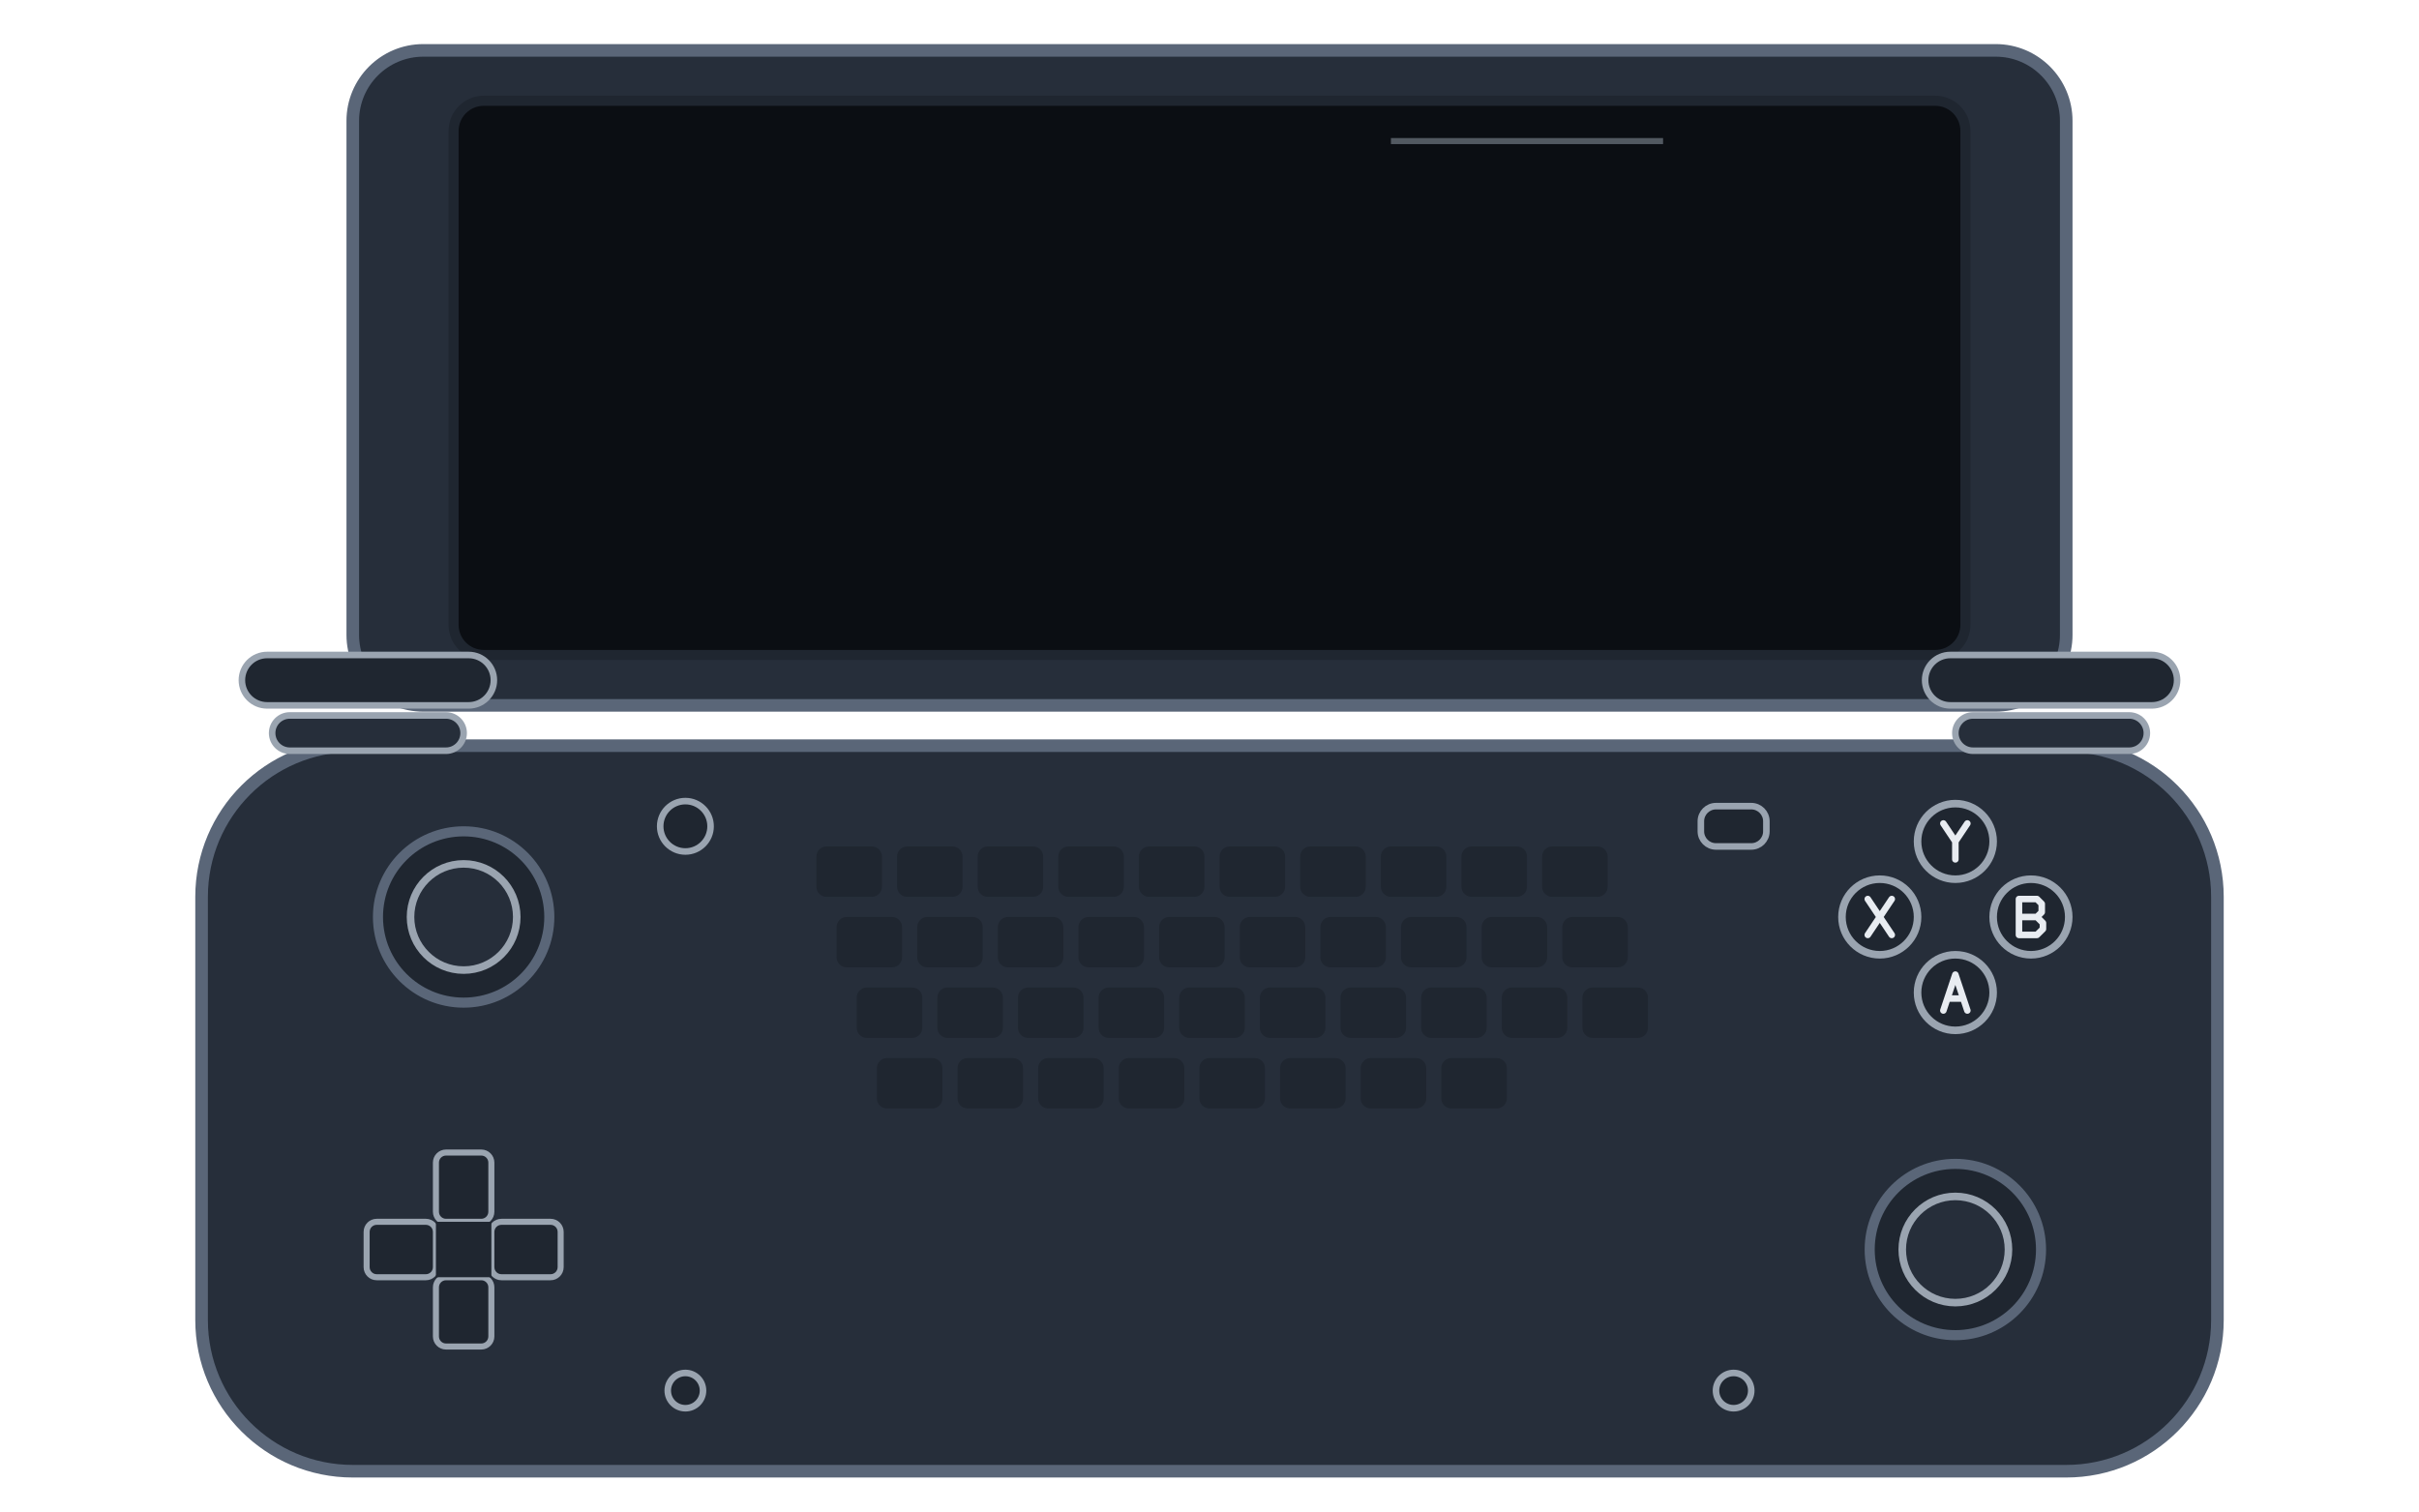
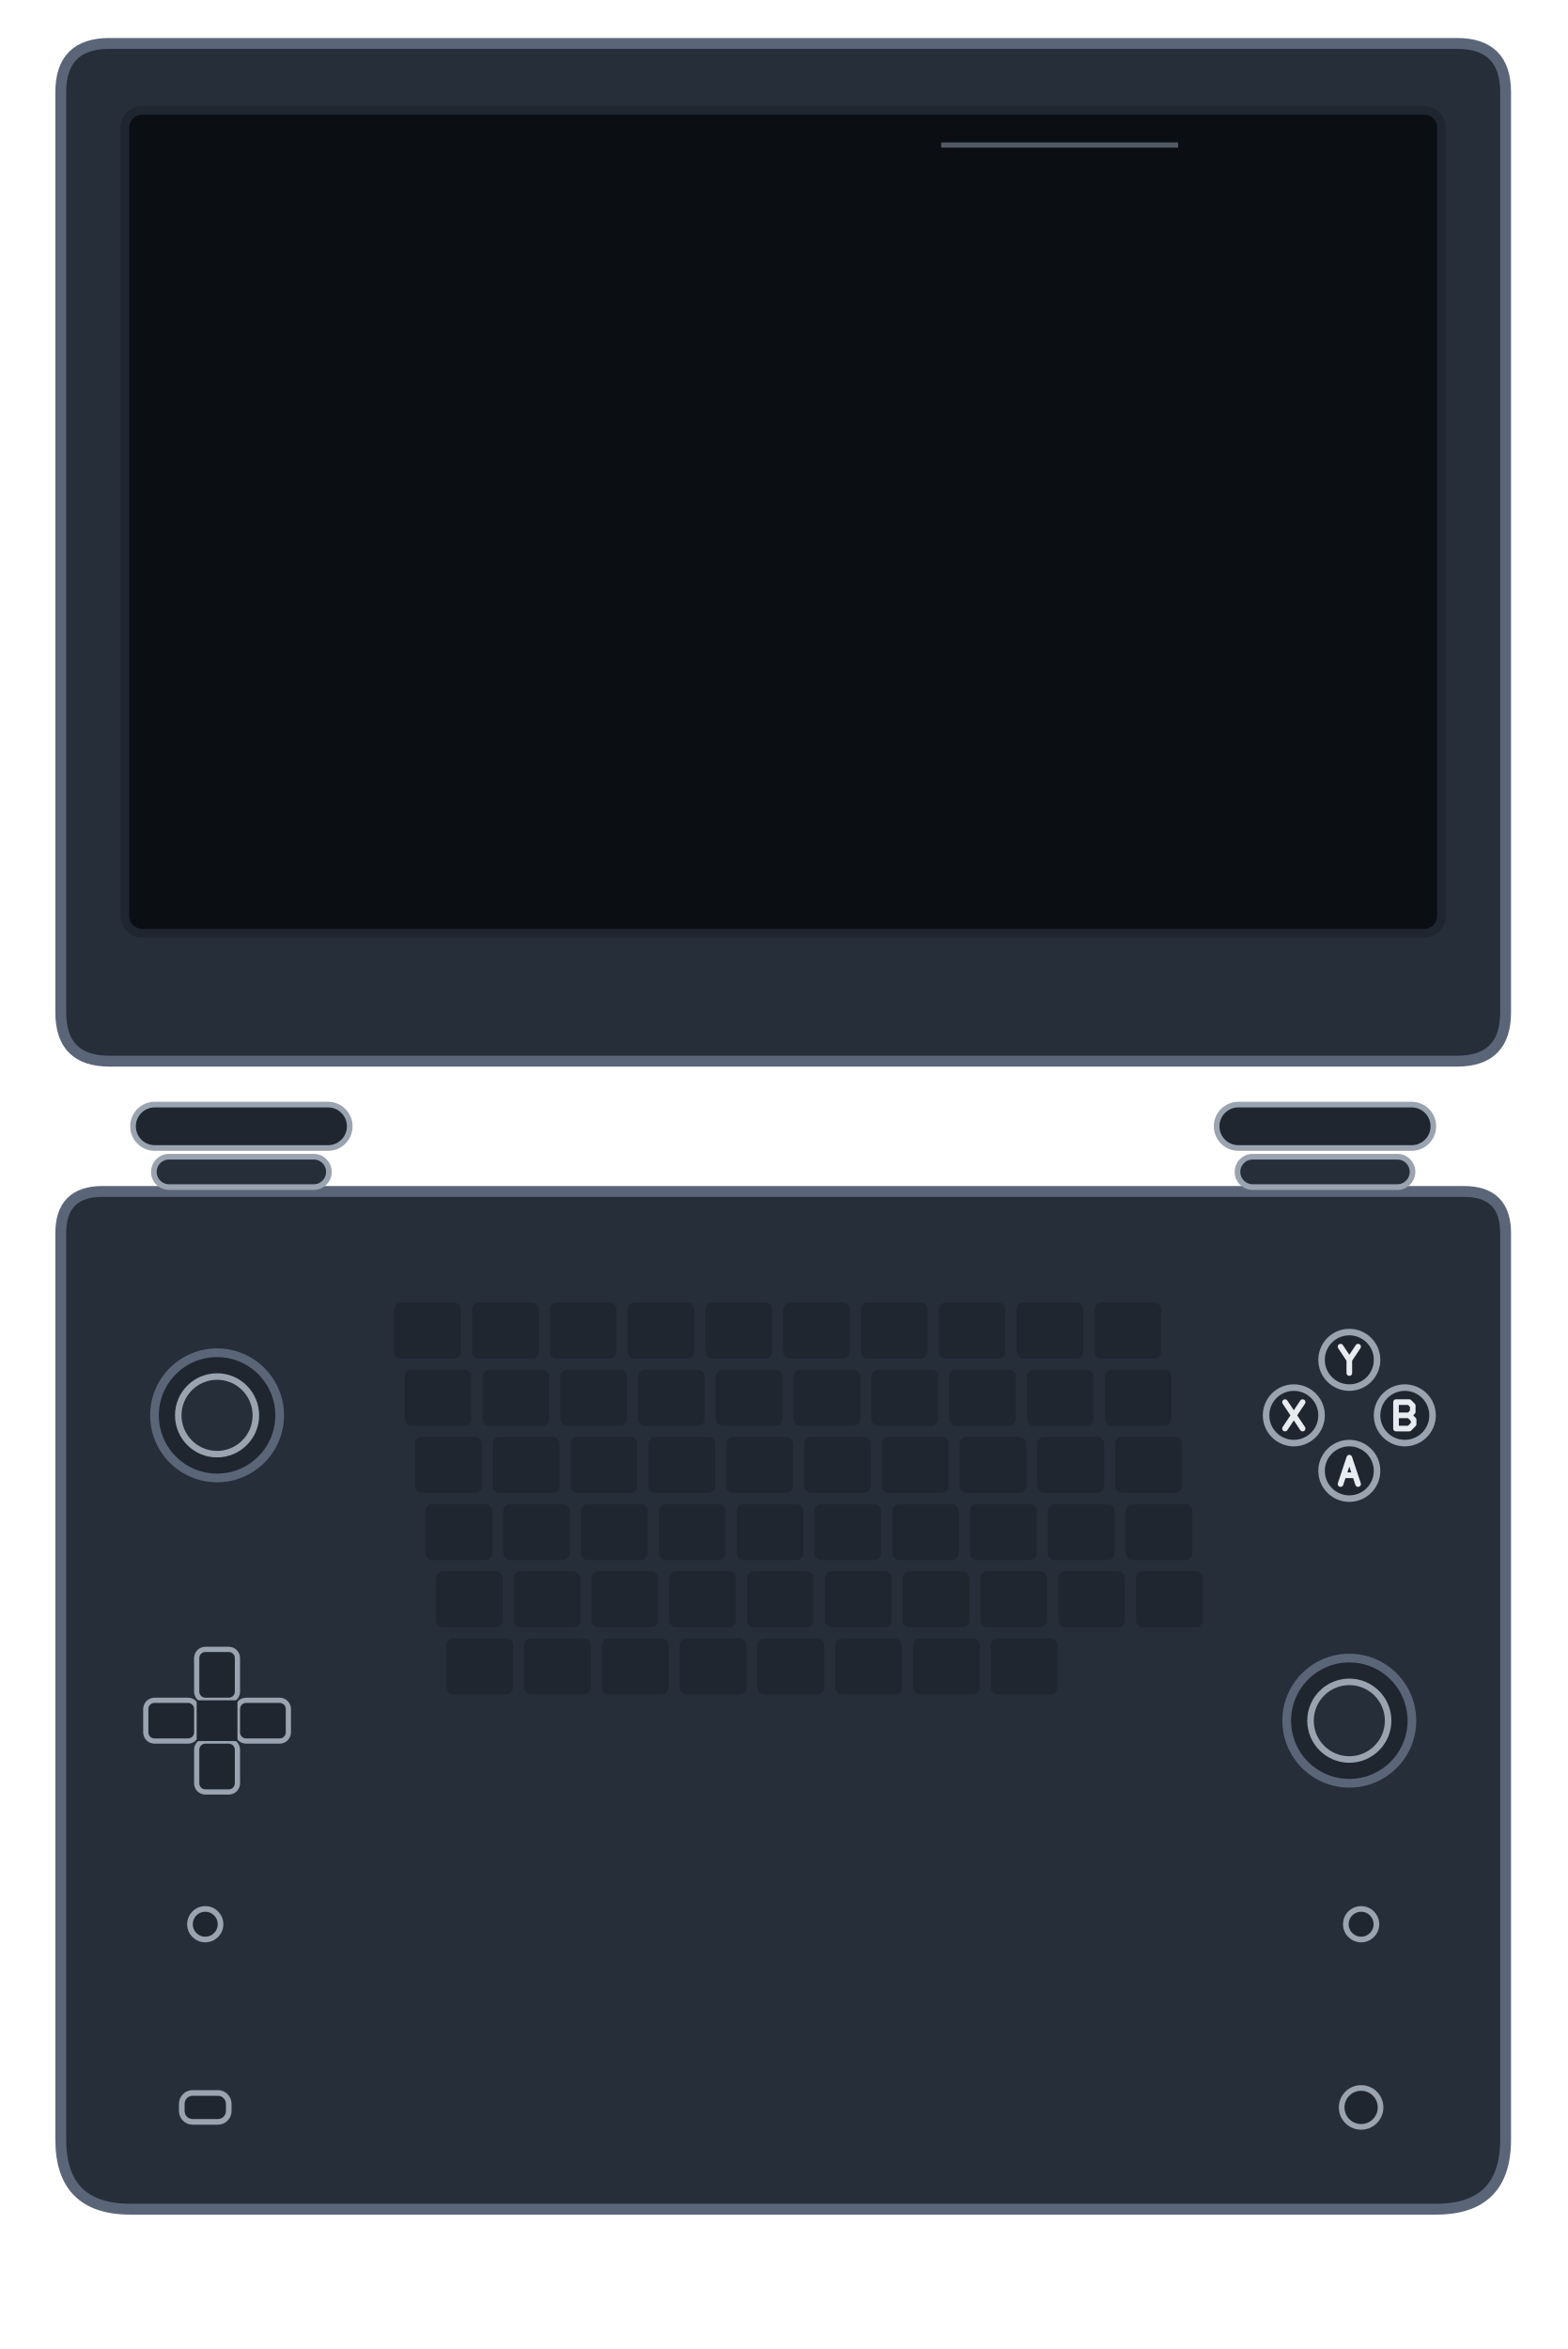
- <svg xmlns="http://www.w3.org/2000/svg" width="480" height="300" viewBox="0 0 480 300">
-   <rect id="part-lid" x="70" y="10" width="340" height="130" rx="14" fill="#262E3A" stroke="#5A6678" stroke-width="2.5" />
-   <rect id="part-screen" x="90" y="20" width="300" height="110" rx="6" fill="#0B0E13" stroke="#1F2630" stroke-width="2" />
-   <path d="M276 28 L330 28" stroke="#9AA4B0" stroke-width="1.2" opacity="0.5" />
-   <rect id="part-body" x="40" y="148" width="400" height="144" rx="30" fill="#262E3A" stroke="#5A6678" stroke-width="2.5" />
-   <rect id="btn-LeftTrigger" x="48" y="130" width="50" height="10" rx="5" fill="#1F2630" stroke="#9AA4B0" stroke-width="1.3" />
-   <rect id="btn-RightTrigger" x="382" y="130" width="50" height="10" rx="5" fill="#1F2630" stroke="#9AA4B0" stroke-width="1.3" />
-   <rect id="btn-LeftBumper" x="54" y="142" width="38" height="7" rx="3.5" fill="#262E3A" stroke="#9AA4B0" stroke-width="1.3" />
-   <rect id="btn-RightBumper" x="388" y="142" width="38" height="7" rx="3.5" fill="#262E3A" stroke="#9AA4B0" stroke-width="1.3" />
+ <svg xmlns="http://www.w3.org/2000/svg" width="361" height="541" viewBox="0 0 361 541">
+   <path id="part-lid" d="M25.2 10 H335.6 Q346.8 10 346.8 21.2 L346.8 233.2 Q346.8 244.4 335.6 244.4 H25.2 Q14 244.4 14 233.2 L14 21.2 Q14 10 25.2 10 Z" fill="#262E3A" stroke="#5A6678" stroke-width="2.5" stroke-linejoin="round" />
+   <rect id="part-screen" x="28.76" y="25.4" width="303.271" height="189.545" rx="4" fill="#0B0E13" stroke="#1F2630" stroke-width="2" />
+   <path d="M216.788 33.4 L271.377 33.4" stroke="#9AA4B0" stroke-width="1.2" opacity="0.5" />
+   <path id="part-body" d="M23.6 274.4 H337.2 Q346.8 274.4 346.8 284 L346.8 492.8 Q346.8 508.8 330.8 508.8 H30 Q14 508.8 14 492.8 L14 284 Q14 274.4 23.6 274.4 Z" fill="#262E3A" stroke="#5A6678" stroke-width="2.5" stroke-linejoin="round" />
+   <rect id="btn-LeftTrigger" x="30.64" y="254.4" width="49.92" height="10" rx="5" fill="#1F2630" stroke="#9AA4B0" stroke-width="1.3" />
+   <rect id="btn-RightTrigger" x="280.24" y="254.4" width="49.92" height="10" rx="5" fill="#1F2630" stroke="#9AA4B0" stroke-width="1.3" />
+   <rect id="btn-LeftBumper" x="35.44" y="266.4" width="40.32" height="7" rx="3.5" fill="#262E3A" stroke="#9AA4B0" stroke-width="1.3" />
+   <rect id="btn-RightBumper" x="285.04" y="266.4" width="40.32" height="7" rx="3.5" fill="#262E3A" stroke="#9AA4B0" stroke-width="1.3" />
+   <rect x="90.8" y="300" width="15.36" height="12.907" rx="1.6" fill="#1F2630" />
+   <rect x="108.72" y="300" width="15.36" height="12.907" rx="1.6" fill="#1F2630" />
+   <rect x="126.64" y="300" width="15.36" height="12.907" rx="1.6" fill="#1F2630" />
+   <rect x="144.56" y="300" width="15.36" height="12.907" rx="1.6" fill="#1F2630" />
+   <rect x="162.48" y="300" width="15.36" height="12.907" rx="1.6" fill="#1F2630" />
+   <rect x="180.4" y="300" width="15.36" height="12.907" rx="1.6" fill="#1F2630" />
+   <rect x="198.32" y="300" width="15.36" height="12.907" rx="1.6" fill="#1F2630" />
+   <rect x="216.24" y="300" width="15.36" height="12.907" rx="1.6" fill="#1F2630" />
+   <rect x="234.16" y="300" width="15.36" height="12.907" rx="1.6" fill="#1F2630" />
+   <rect x="252.08" y="300" width="15.36" height="12.907" rx="1.6" fill="#1F2630" />
+   <rect x="93.2" y="315.47" width="15.36" height="12.907" rx="1.6" fill="#1F2630" />
+   <rect x="111.12" y="315.47" width="15.36" height="12.907" rx="1.6" fill="#1F2630" />
+   <rect x="129.04" y="315.47" width="15.36" height="12.907" rx="1.6" fill="#1F2630" />
+   <rect x="146.96" y="315.47" width="15.36" height="12.907" rx="1.6" fill="#1F2630" />
+   <rect x="164.88" y="315.47" width="15.36" height="12.907" rx="1.6" fill="#1F2630" />
+   <rect x="182.8" y="315.47" width="15.36" height="12.907" rx="1.6" fill="#1F2630" />
+   <rect x="200.72" y="315.47" width="15.36" height="12.907" rx="1.6" fill="#1F2630" />
+   <rect x="218.64" y="315.47" width="15.36" height="12.907" rx="1.6" fill="#1F2630" />
+   <rect x="236.56" y="315.47" width="15.36" height="12.907" rx="1.6" fill="#1F2630" />
+   <rect x="254.48" y="315.47" width="15.36" height="12.907" rx="1.6" fill="#1F2630" />
+   <rect x="95.6" y="330.93" width="15.36" height="12.907" rx="1.6" fill="#1F2630" />
+   <rect x="113.52" y="330.93" width="15.36" height="12.907" rx="1.6" fill="#1F2630" />
+   <rect x="131.44" y="330.93" width="15.36" height="12.907" rx="1.6" fill="#1F2630" />
+   <rect x="149.36" y="330.93" width="15.36" height="12.907" rx="1.6" fill="#1F2630" />
+   <rect x="167.28" y="330.93" width="15.36" height="12.907" rx="1.6" fill="#1F2630" />
+   <rect x="185.2" y="330.93" width="15.36" height="12.907" rx="1.6" fill="#1F2630" />
+   <rect x="203.12" y="330.93" width="15.36" height="12.907" rx="1.6" fill="#1F2630" />
+   <rect x="221.04" y="330.93" width="15.36" height="12.907" rx="1.6" fill="#1F2630" />
+   <rect x="238.96" y="330.93" width="15.36" height="12.907" rx="1.6" fill="#1F2630" />
+   <rect x="256.88" y="330.93" width="15.36" height="12.907" rx="1.6" fill="#1F2630" />
+   <rect x="98" y="346.4" width="15.36" height="12.907" rx="1.6" fill="#1F2630" />
+   <rect x="115.92" y="346.4" width="15.36" height="12.907" rx="1.6" fill="#1F2630" />
+   <rect x="133.84" y="346.4" width="15.36" height="12.907" rx="1.6" fill="#1F2630" />
+   <rect x="151.76" y="346.4" width="15.36" height="12.907" rx="1.6" fill="#1F2630" />
+   <rect x="169.68" y="346.4" width="15.36" height="12.907" rx="1.6" fill="#1F2630" />
+   <rect x="187.6" y="346.4" width="15.36" height="12.907" rx="1.6" fill="#1F2630" />
+   <rect x="205.52" y="346.4" width="15.36" height="12.907" rx="1.6" fill="#1F2630" />
+   <rect x="223.44" y="346.4" width="15.36" height="12.907" rx="1.6" fill="#1F2630" />
+   <rect x="241.36" y="346.4" width="15.36" height="12.907" rx="1.6" fill="#1F2630" />
+   <rect x="259.28" y="346.4" width="15.36" height="12.907" rx="1.6" fill="#1F2630" />
+   <rect x="100.4" y="361.87" width="15.36" height="12.907" rx="1.6" fill="#1F2630" />
+   <rect x="118.32" y="361.87" width="15.36" height="12.907" rx="1.6" fill="#1F2630" />
+   <rect x="136.24" y="361.87" width="15.36" height="12.907" rx="1.6" fill="#1F2630" />
+   <rect x="154.16" y="361.87" width="15.36" height="12.907" rx="1.6" fill="#1F2630" />
+   <rect x="172.08" y="361.87" width="15.36" height="12.907" rx="1.6" fill="#1F2630" />
+   <rect x="190" y="361.87" width="15.36" height="12.907" rx="1.6" fill="#1F2630" />
+   <rect x="207.92" y="361.87" width="15.36" height="12.907" rx="1.6" fill="#1F2630" />
+   <rect x="225.84" y="361.87" width="15.36" height="12.907" rx="1.6" fill="#1F2630" />
+   <rect x="243.76" y="361.87" width="15.36" height="12.907" rx="1.6" fill="#1F2630" />
+   <rect x="261.68" y="361.87" width="15.36" height="12.907" rx="1.6" fill="#1F2630" />
+   <rect x="102.8" y="377.33" width="15.36" height="12.907" rx="1.6" fill="#1F2630" />
+   <rect x="120.72" y="377.33" width="15.36" height="12.907" rx="1.6" fill="#1F2630" />
+   <rect x="138.64" y="377.33" width="15.36" height="12.907" rx="1.6" fill="#1F2630" />
+   <rect x="156.56" y="377.33" width="15.36" height="12.907" rx="1.6" fill="#1F2630" />
+   <rect x="174.48" y="377.33" width="15.36" height="12.907" rx="1.6" fill="#1F2630" />
+   <rect x="192.4" y="377.33" width="15.36" height="12.907" rx="1.6" fill="#1F2630" />
+   <rect x="210.32" y="377.33" width="15.36" height="12.907" rx="1.6" fill="#1F2630" />
+   <rect x="228.24" y="377.33" width="15.36" height="12.907" rx="1.6" fill="#1F2630" />
  <g id="axis-LeftStick">
-     <circle cx="92" cy="182" r="17" fill="#1F2630" stroke="#5A6678" stroke-width="2" />
-     <circle id="btn-LeftStick" cx="92" cy="182" r="10.54" fill="#262E3A" stroke="#9AA4B0" stroke-width="1.5" />
+     <circle cx="50" cy="325.97" r="14.416" fill="#1F2630" stroke="#5A6678" stroke-width="2" />
+     <circle id="btn-LeftStick" cx="50" cy="325.97" r="8.938" fill="#262E3A" stroke="#9AA4B0" stroke-width="1.5" />
  </g>
  <g id="btn-DPad">
-     <rect id="btn-DPadUp" x="86.5" y="228.75" width="11" height="13.75" rx="2" fill="#1F2630" stroke="#9AA4B0" stroke-width="1.2" />
-     <rect id="btn-DPadDown" x="86.5" y="253.5" width="11" height="13.75" rx="2" fill="#1F2630" stroke="#9AA4B0" stroke-width="1.2" />
-     <rect id="btn-DPadLeft" x="72.75" y="242.5" width="13.75" height="11" rx="2" fill="#1F2630" stroke="#9AA4B0" stroke-width="1.2" />
-     <rect id="btn-DPadRight" x="97.5" y="242.5" width="13.75" height="11" rx="2" fill="#1F2630" stroke="#9AA4B0" stroke-width="1.2" />
-     <rect x="86.5" y="242.5" width="11" height="11" fill="#1F2630" />
+     <rect id="btn-DPadUp" x="45.308" y="379.868" width="9.384" height="11.73" rx="2" fill="#1F2630" stroke="#9AA4B0" stroke-width="1.2" />
+     <rect id="btn-DPadDown" x="45.308" y="400.982" width="9.384" height="11.73" rx="2" fill="#1F2630" stroke="#9AA4B0" stroke-width="1.2" />
+     <rect id="btn-DPadLeft" x="33.578" y="391.598" width="11.73" height="9.384" rx="2" fill="#1F2630" stroke="#9AA4B0" stroke-width="1.2" />
+     <rect id="btn-DPadRight" x="54.692" y="391.598" width="11.73" height="9.384" rx="2" fill="#1F2630" stroke="#9AA4B0" stroke-width="1.2" />
+     <rect x="45.308" y="391.598" width="9.384" height="9.384" fill="#1F2630" />
  </g>
  <g id="btn-North">
-     <circle cx="388" cy="167" r="7.5" fill="#1F2630" stroke="#9AA4B0" stroke-width="1.5" />
-     <path d="M385.62 163.44 L388.00 167.00 L390.38 163.44 M388.00 167.00 L388.00 170.56" fill="none" stroke="#E8ECF1" stroke-width="1.30" stroke-linecap="round" stroke-linejoin="round" />
+     <circle cx="310.8" cy="313.186" r="6.392" fill="#1F2630" stroke="#9AA4B0" stroke-width="1.5" />
+     <path d="M308.78 310.15 L310.80 313.19 L312.82 310.15 M310.80 313.19 L310.80 316.22" fill="none" stroke="#E8ECF1" stroke-width="1.30" stroke-linecap="round" stroke-linejoin="round" />
  </g>
  <g id="btn-East">
-     <circle cx="403" cy="182" r="7.5" fill="#1F2630" stroke="#9AA4B0" stroke-width="1.5" />
-     <path d="M400.62 178.44 L400.62 185.56 L404.19 185.56 L405.38 184.38 L405.38 183.19 L404.19 182.00 L400.62 182.00 M400.62 178.44 L404.19 178.44 L405.14 179.39 L405.14 181.05 L404.19 182.00" fill="none" stroke="#E8ECF1" stroke-width="1.30" stroke-linecap="round" stroke-linejoin="round" />
+     <circle cx="323.584" cy="325.97" r="6.392" fill="#1F2630" stroke="#9AA4B0" stroke-width="1.5" />
+     <path d="M321.56 322.93 L321.56 329.01 L324.60 329.01 L325.61 327.99 L325.61 326.98 L324.60 325.97 L321.56 325.97 M321.56 322.93 L324.60 322.93 L325.41 323.74 L325.41 325.16 L324.60 325.97" fill="none" stroke="#E8ECF1" stroke-width="1.30" stroke-linecap="round" stroke-linejoin="round" />
  </g>
  <g id="btn-South">
-     <circle cx="388" cy="197" r="7.5" fill="#1F2630" stroke="#9AA4B0" stroke-width="1.5" />
-     <path d="M385.62 200.56 L388.00 193.44 L390.38 200.56 M386.46 198.19 L389.54 198.19" fill="none" stroke="#E8ECF1" stroke-width="1.30" stroke-linecap="round" stroke-linejoin="round" />
+     <circle cx="310.8" cy="338.754" r="6.392" fill="#1F2630" stroke="#9AA4B0" stroke-width="1.5" />
+     <path d="M308.78 341.79 L310.80 335.72 L312.82 341.79 M309.48 339.77 L312.12 339.77" fill="none" stroke="#E8ECF1" stroke-width="1.30" stroke-linecap="round" stroke-linejoin="round" />
  </g>
  <g id="btn-West">
-     <circle cx="373" cy="182" r="7.5" fill="#1F2630" stroke="#9AA4B0" stroke-width="1.5" />
-     <path d="M370.62 178.44 L375.38 185.56 M375.38 178.44 L370.62 185.56" fill="none" stroke="#E8ECF1" stroke-width="1.30" stroke-linecap="round" stroke-linejoin="round" />
+     <circle cx="298.016" cy="325.97" r="6.392" fill="#1F2630" stroke="#9AA4B0" stroke-width="1.5" />
+     <path d="M295.99 322.93 L300.04 329.01 M300.04 322.93 L295.99 329.01" fill="none" stroke="#E8ECF1" stroke-width="1.30" stroke-linecap="round" stroke-linejoin="round" />
  </g>
  <g id="axis-RightStick">
-     <circle cx="388" cy="248" r="17" fill="#1F2630" stroke="#5A6678" stroke-width="2" />
-     <circle id="btn-RightStick" cx="388" cy="248" r="10.54" fill="#262E3A" stroke="#9AA4B0" stroke-width="1.5" />
+     <circle cx="310.8" cy="396.29" r="14.416" fill="#1F2630" stroke="#5A6678" stroke-width="2" />
+     <circle id="btn-RightStick" cx="310.8" cy="396.29" r="8.938" fill="#262E3A" stroke="#9AA4B0" stroke-width="1.5" />
  </g>
-   <rect x="162" y="168" width="13" height="10" rx="2" fill="#1F2630" />
-   <rect x="178" y="168" width="13" height="10" rx="2" fill="#1F2630" />
-   <rect x="194" y="168" width="13" height="10" rx="2" fill="#1F2630" />
-   <rect x="210" y="168" width="13" height="10" rx="2" fill="#1F2630" />
-   <rect x="226" y="168" width="13" height="10" rx="2" fill="#1F2630" />
-   <rect x="242" y="168" width="13" height="10" rx="2" fill="#1F2630" />
-   <rect x="258" y="168" width="13" height="10" rx="2" fill="#1F2630" />
-   <rect x="274" y="168" width="13" height="10" rx="2" fill="#1F2630" />
-   <rect x="290" y="168" width="13" height="10" rx="2" fill="#1F2630" />
-   <rect x="306" y="168" width="13" height="10" rx="2" fill="#1F2630" />
-   <rect x="166" y="182" width="13" height="10" rx="2" fill="#1F2630" />
-   <rect x="182" y="182" width="13" height="10" rx="2" fill="#1F2630" />
-   <rect x="198" y="182" width="13" height="10" rx="2" fill="#1F2630" />
-   <rect x="214" y="182" width="13" height="10" rx="2" fill="#1F2630" />
-   <rect x="230" y="182" width="13" height="10" rx="2" fill="#1F2630" />
-   <rect x="246" y="182" width="13" height="10" rx="2" fill="#1F2630" />
-   <rect x="262" y="182" width="13" height="10" rx="2" fill="#1F2630" />
-   <rect x="278" y="182" width="13" height="10" rx="2" fill="#1F2630" />
-   <rect x="294" y="182" width="13" height="10" rx="2" fill="#1F2630" />
-   <rect x="310" y="182" width="13" height="10" rx="2" fill="#1F2630" />
-   <rect x="170" y="196" width="13" height="10" rx="2" fill="#1F2630" />
-   <rect x="186" y="196" width="13" height="10" rx="2" fill="#1F2630" />
-   <rect x="202" y="196" width="13" height="10" rx="2" fill="#1F2630" />
-   <rect x="218" y="196" width="13" height="10" rx="2" fill="#1F2630" />
-   <rect x="234" y="196" width="13" height="10" rx="2" fill="#1F2630" />
-   <rect x="250" y="196" width="13" height="10" rx="2" fill="#1F2630" />
-   <rect x="266" y="196" width="13" height="10" rx="2" fill="#1F2630" />
-   <rect x="282" y="196" width="13" height="10" rx="2" fill="#1F2630" />
-   <rect x="298" y="196" width="13" height="10" rx="2" fill="#1F2630" />
-   <rect x="314" y="196" width="13" height="10" rx="2" fill="#1F2630" />
-   <rect x="174" y="210" width="13" height="10" rx="2" fill="#1F2630" />
-   <rect x="190" y="210" width="13" height="10" rx="2" fill="#1F2630" />
-   <rect x="206" y="210" width="13" height="10" rx="2" fill="#1F2630" />
-   <rect x="222" y="210" width="13" height="10" rx="2" fill="#1F2630" />
-   <rect x="238" y="210" width="13" height="10" rx="2" fill="#1F2630" />
-   <rect x="254" y="210" width="13" height="10" rx="2" fill="#1F2630" />
-   <rect x="270" y="210" width="13" height="10" rx="2" fill="#1F2630" />
-   <rect x="286" y="210" width="13" height="10" rx="2" fill="#1F2630" />
  <g id="btn-Guide">
-     <circle cx="136" cy="164" r="5" fill="#1F2630" stroke="#9AA4B0" stroke-width="1.3" />
+     <circle cx="313.52" cy="485.36" r="4.48" fill="#1F2630" stroke="#9AA4B0" stroke-width="1.3" />
  </g>
  <g id="btn-QuickAccess">
-     <rect x="337.5" y="160" width="13" height="8" rx="3" fill="#1F2630" stroke="#9AA4B0" stroke-width="1.3" />
+     <rect x="41.872" y="482.032" width="10.816" height="6.656" rx="2.496" fill="#1F2630" stroke="#9AA4B0" stroke-width="1.3" />
  </g>
  <g id="btn-Select">
-     <circle cx="136" cy="276" r="3.5" fill="#1F2630" stroke="#9AA4B0" stroke-width="1.3" />
+     <circle cx="47.28" cy="443.17" r="3.52" fill="#1F2630" stroke="#9AA4B0" stroke-width="1.3" />
  </g>
  <g id="btn-Start">
-     <circle cx="344" cy="276" r="3.5" fill="#1F2630" stroke="#9AA4B0" stroke-width="1.3" />
+     <circle cx="313.52" cy="443.17" r="3.52" fill="#1F2630" stroke="#9AA4B0" stroke-width="1.3" />
  </g>
</svg>
